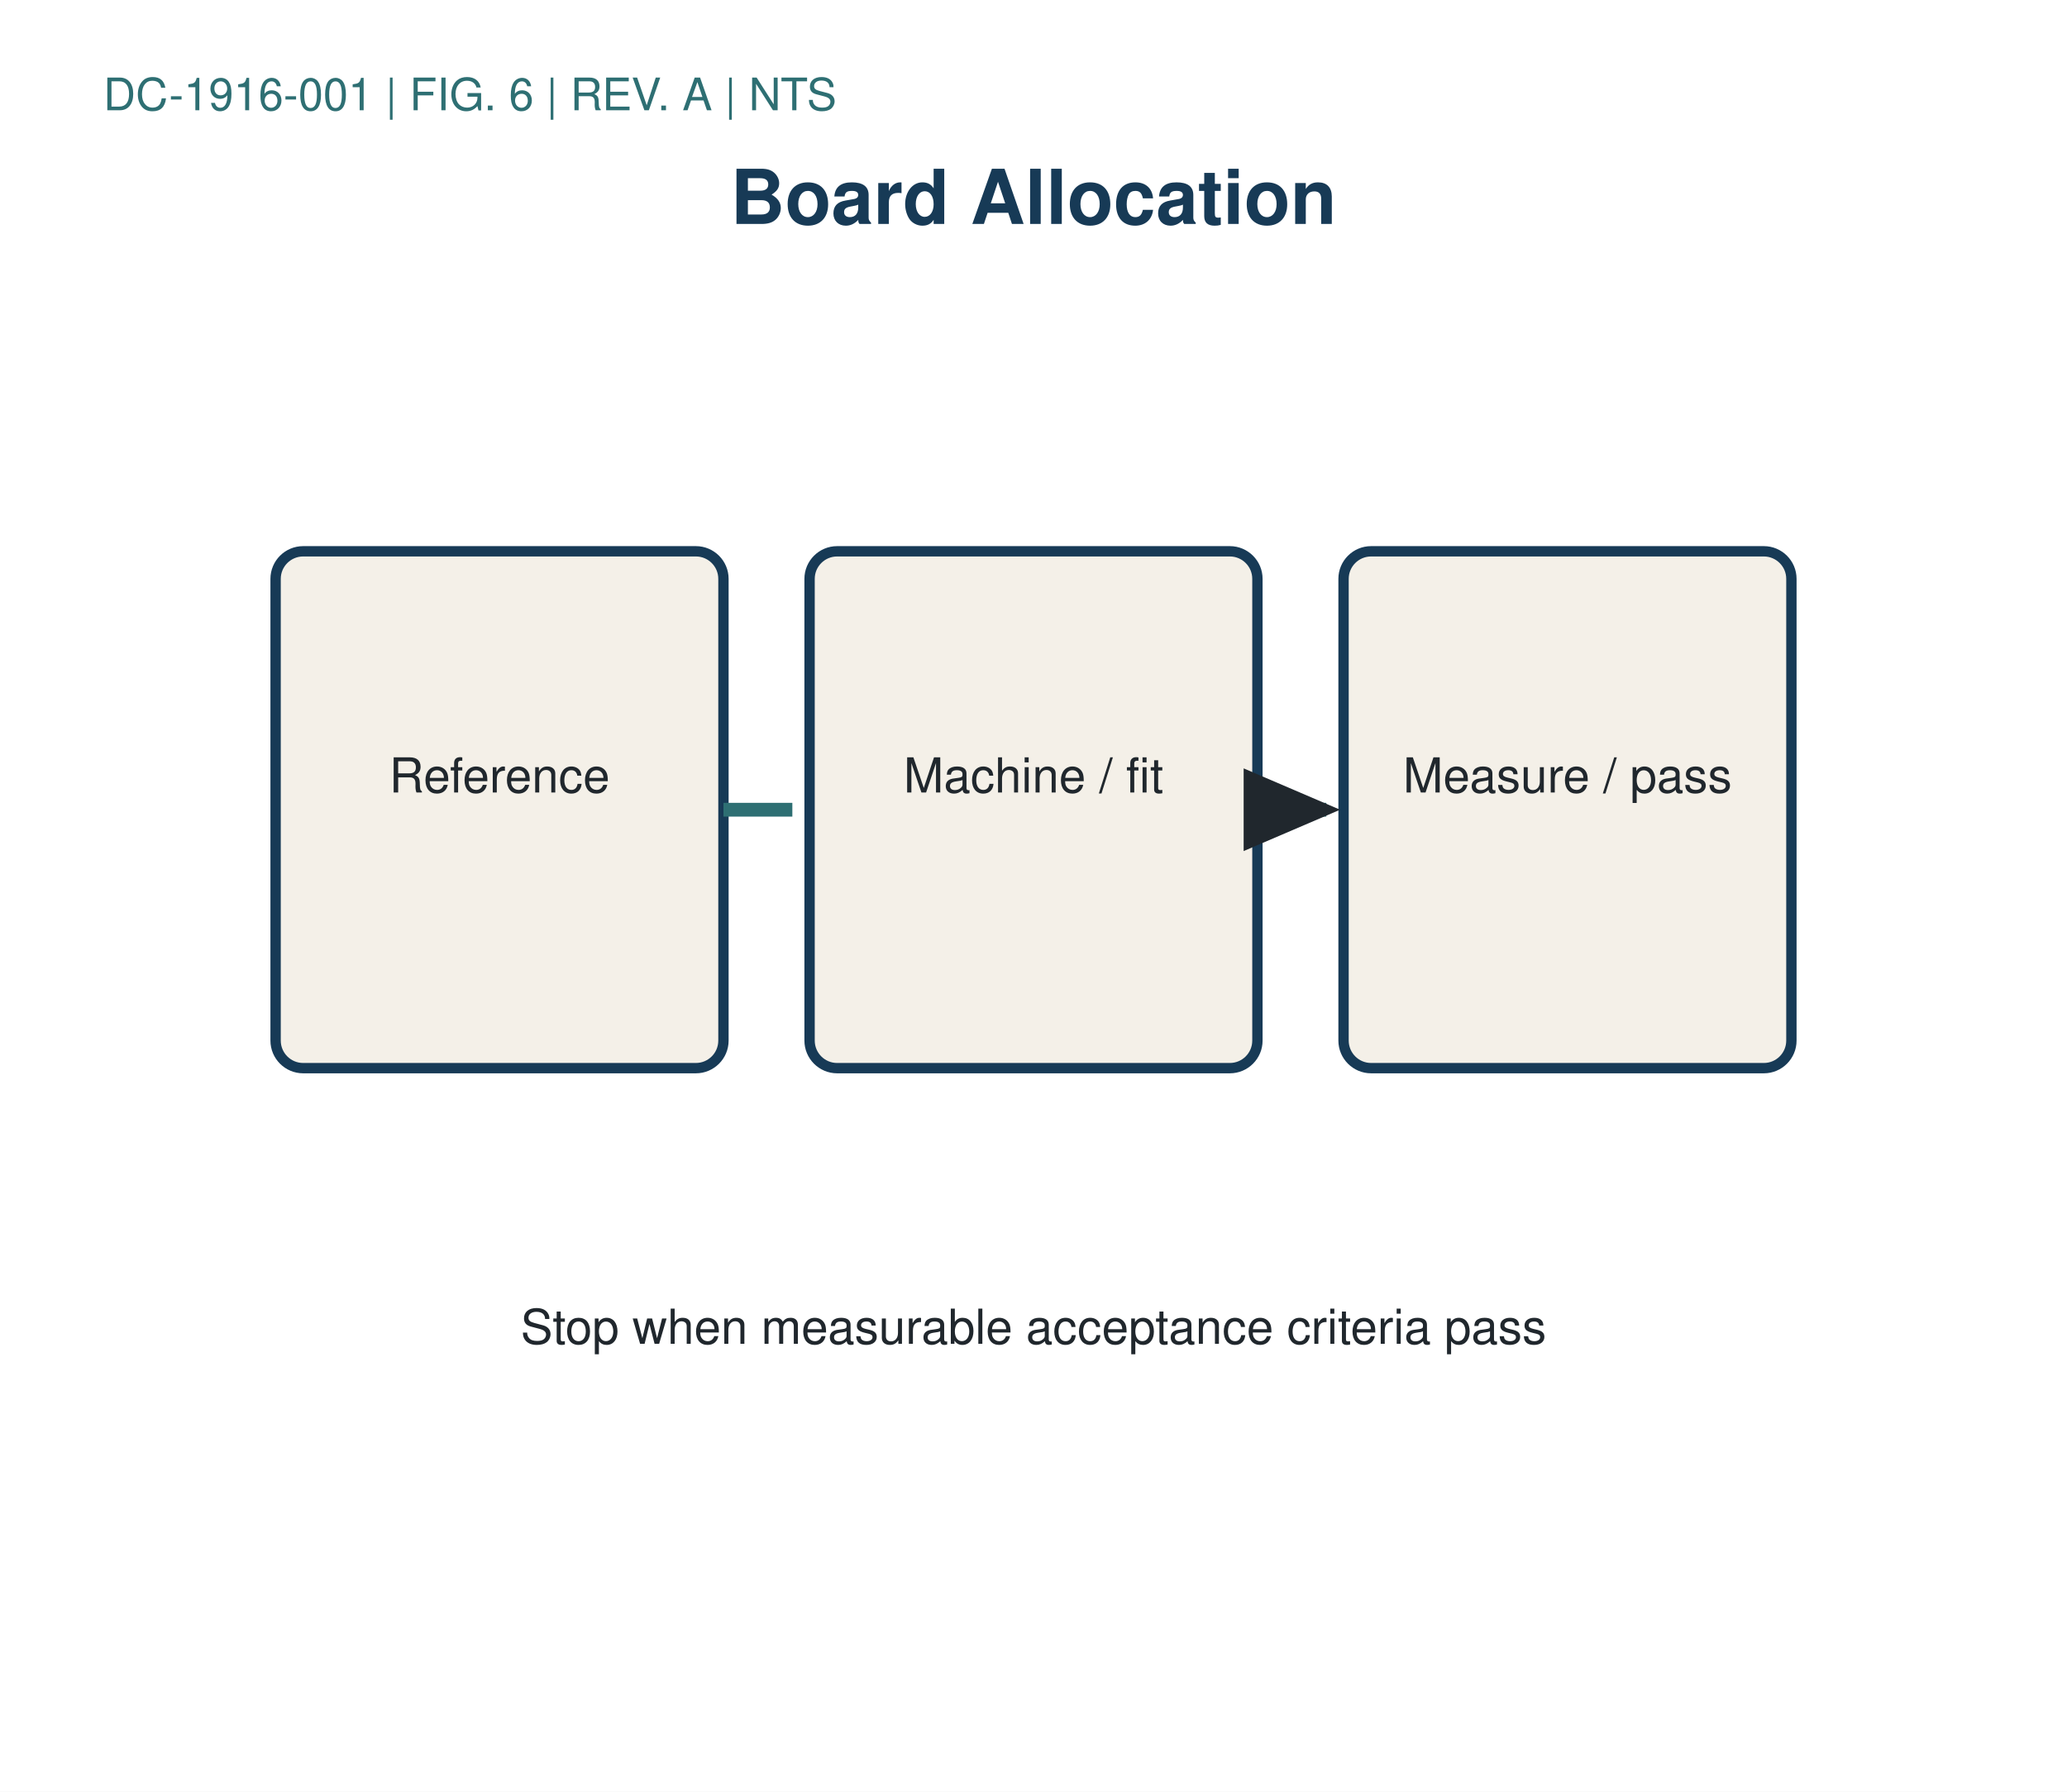
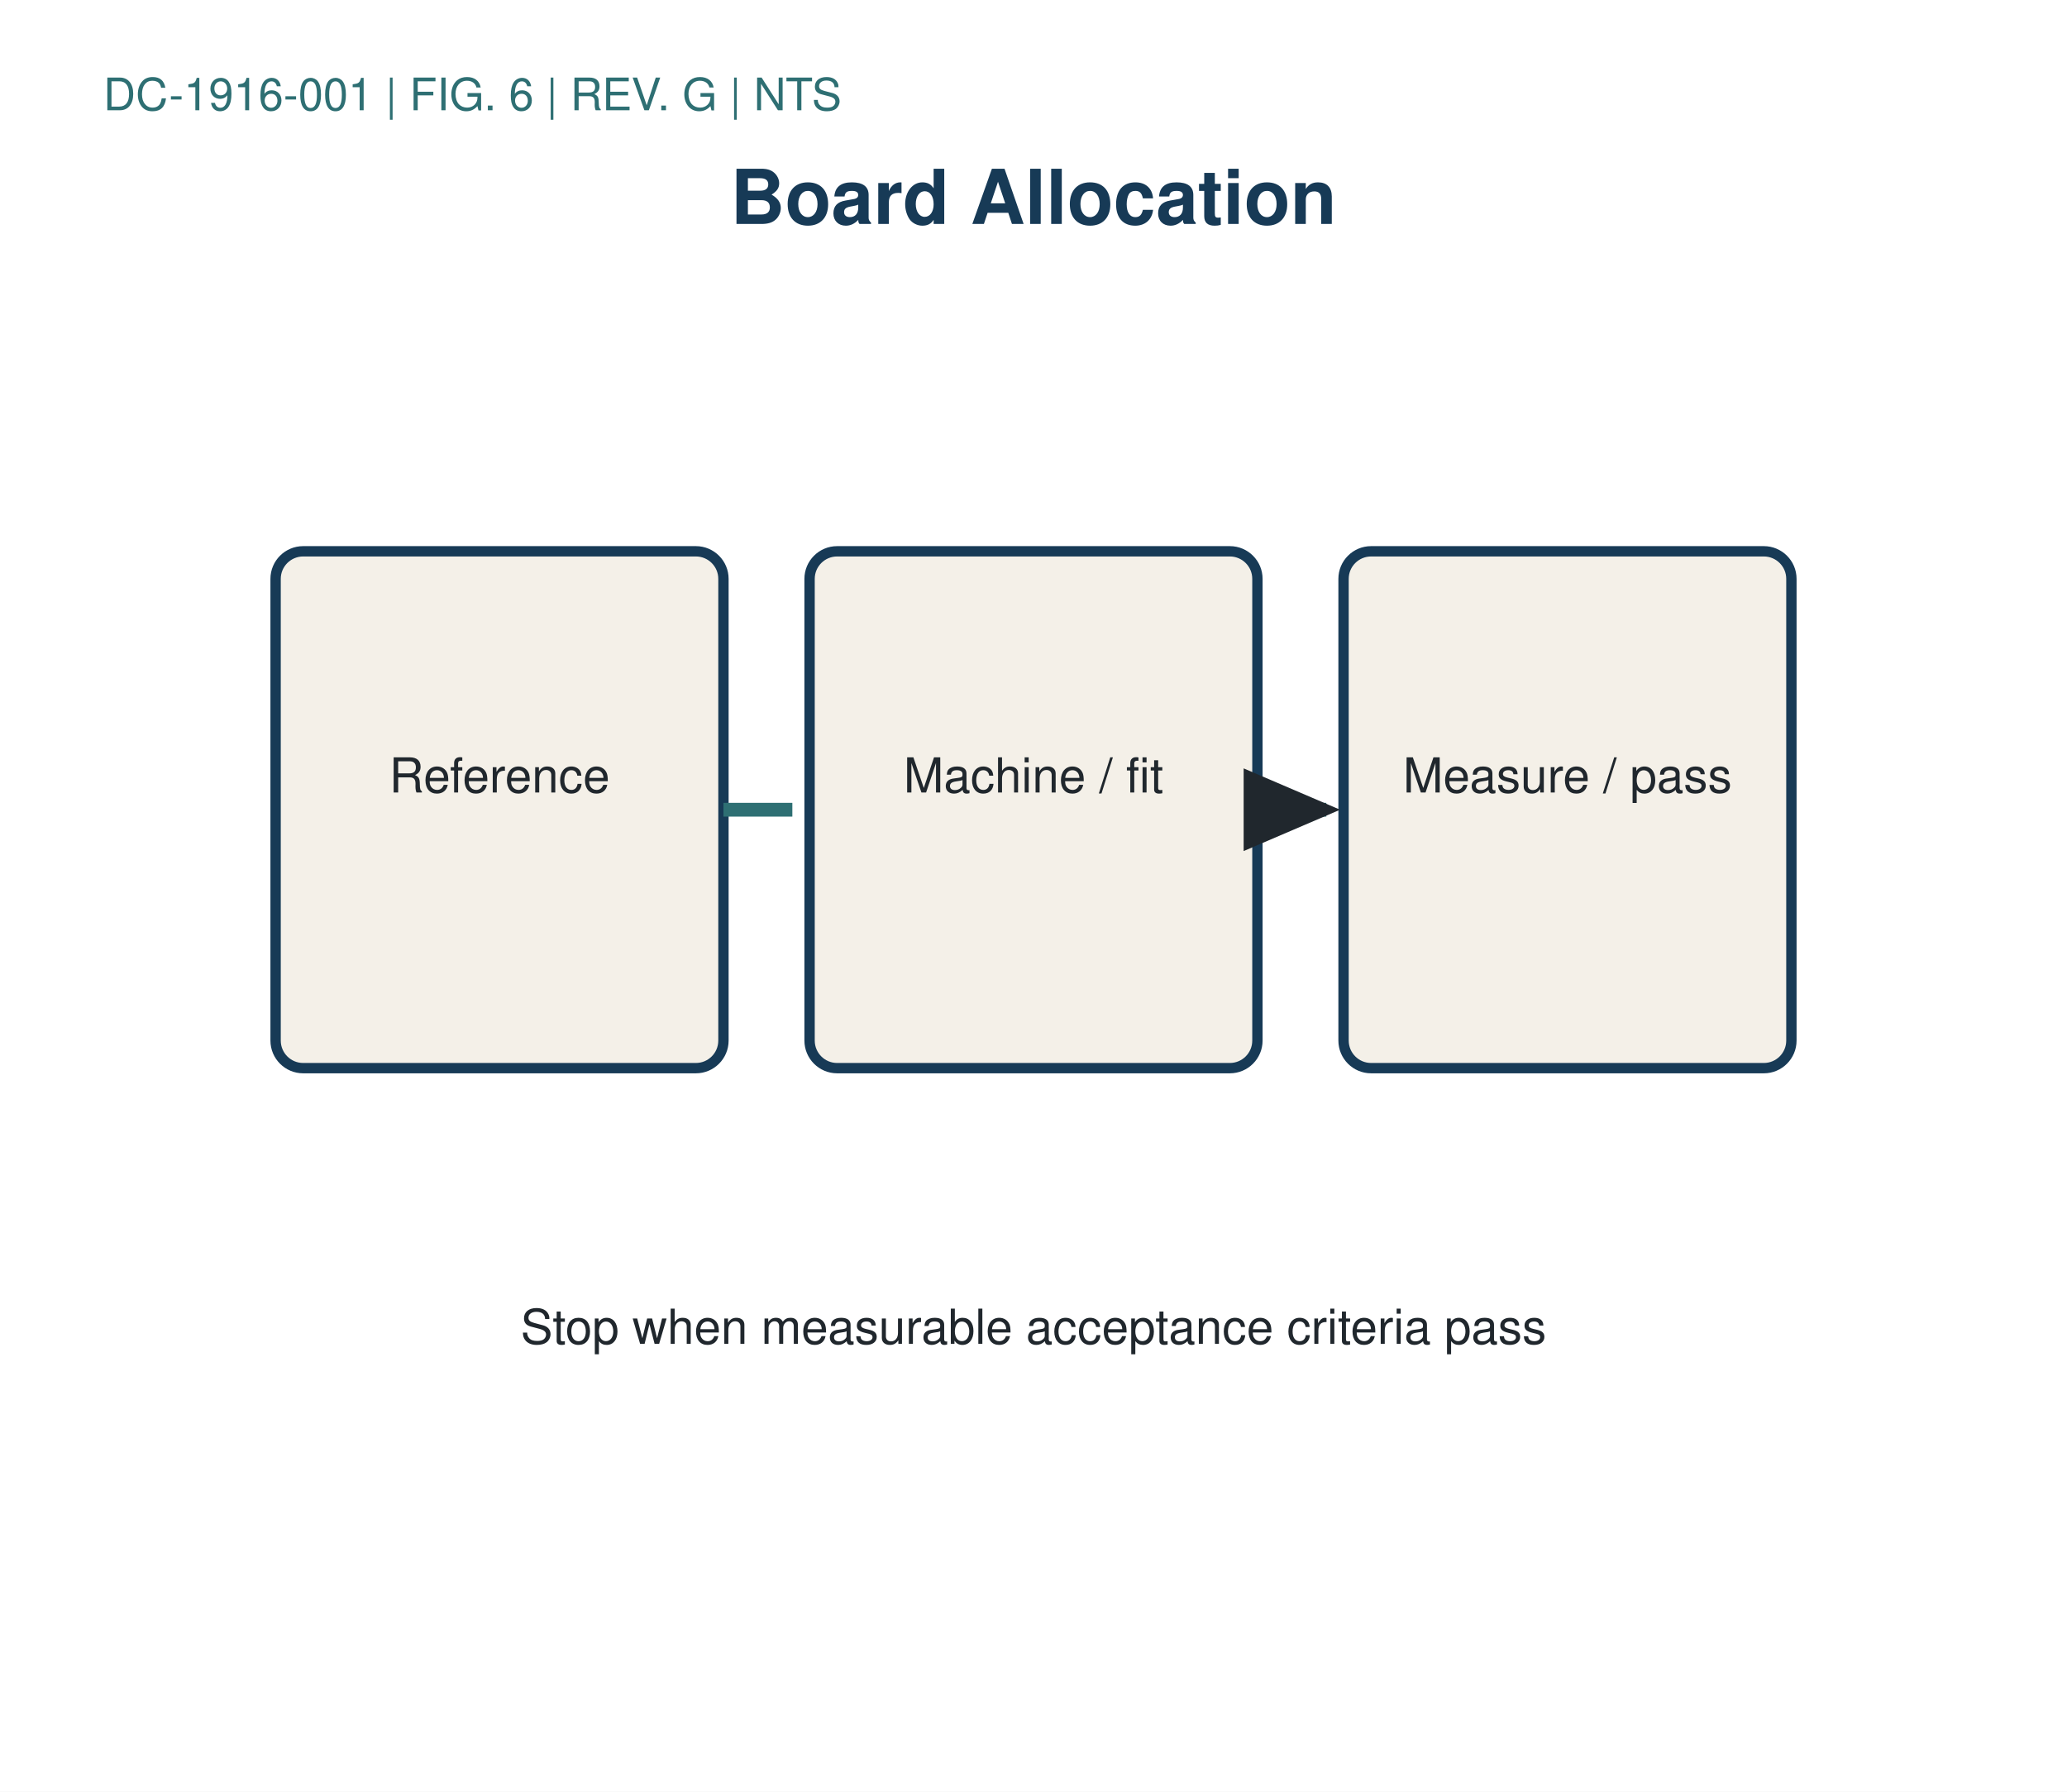
<svg xmlns="http://www.w3.org/2000/svg" width="600" height="520" viewBox="0 0 600 520">
  <defs>
    <marker id="a" markerWidth="8" markerHeight="8" refX="6" refY="3" orient="auto">
      <path d="M0,0 L0,6 L7,3 z" fill="#20272D" />
    </marker>
  </defs>
  <rect width="600" height="520" fill="white" />
-   <text x="30" y="32" font-family="Helvetica" font-size="13" fill="#2E6F73">DC-1916-001 | FIG. 6 | REV. A | NTS</text>
+   <text x="30" y="32" font-family="Helvetica" font-size="13" fill="#2E6F73">DC-1916-001 | FIG. 6 | REV. G | NTS</text>
  <text x="300" y="65" font-family="Helvetica" font-size="22" font-weight="bold" text-anchor="middle" fill="#173A56">Board Allocation</text>
  <g font-family="Helvetica" font-size="14" fill="#20272D">
    <rect x="80" y="160" width="130" height="150" rx="8" fill="#F4F0E8" stroke="#173A56" stroke-width="3" />
    <rect x="235" y="160" width="130" height="150" rx="8" fill="#F4F0E8" stroke="#173A56" stroke-width="3" />
    <rect x="390" y="160" width="130" height="150" rx="8" fill="#F4F0E8" stroke="#173A56" stroke-width="3" />
    <path d="M210 235 H230 M365 235 H385" stroke="#2E6F73" stroke-width="4" marker-end="url(#a)" />
    <text x="145" y="230" text-anchor="middle">Reference</text>
    <text x="300" y="230" text-anchor="middle">Machine / fit</text>
    <text x="455" y="230" text-anchor="middle">Measure / pass</text>
    <text x="300" y="390" text-anchor="middle">Stop when measurable acceptance criteria pass</text>
  </g>
</svg>
